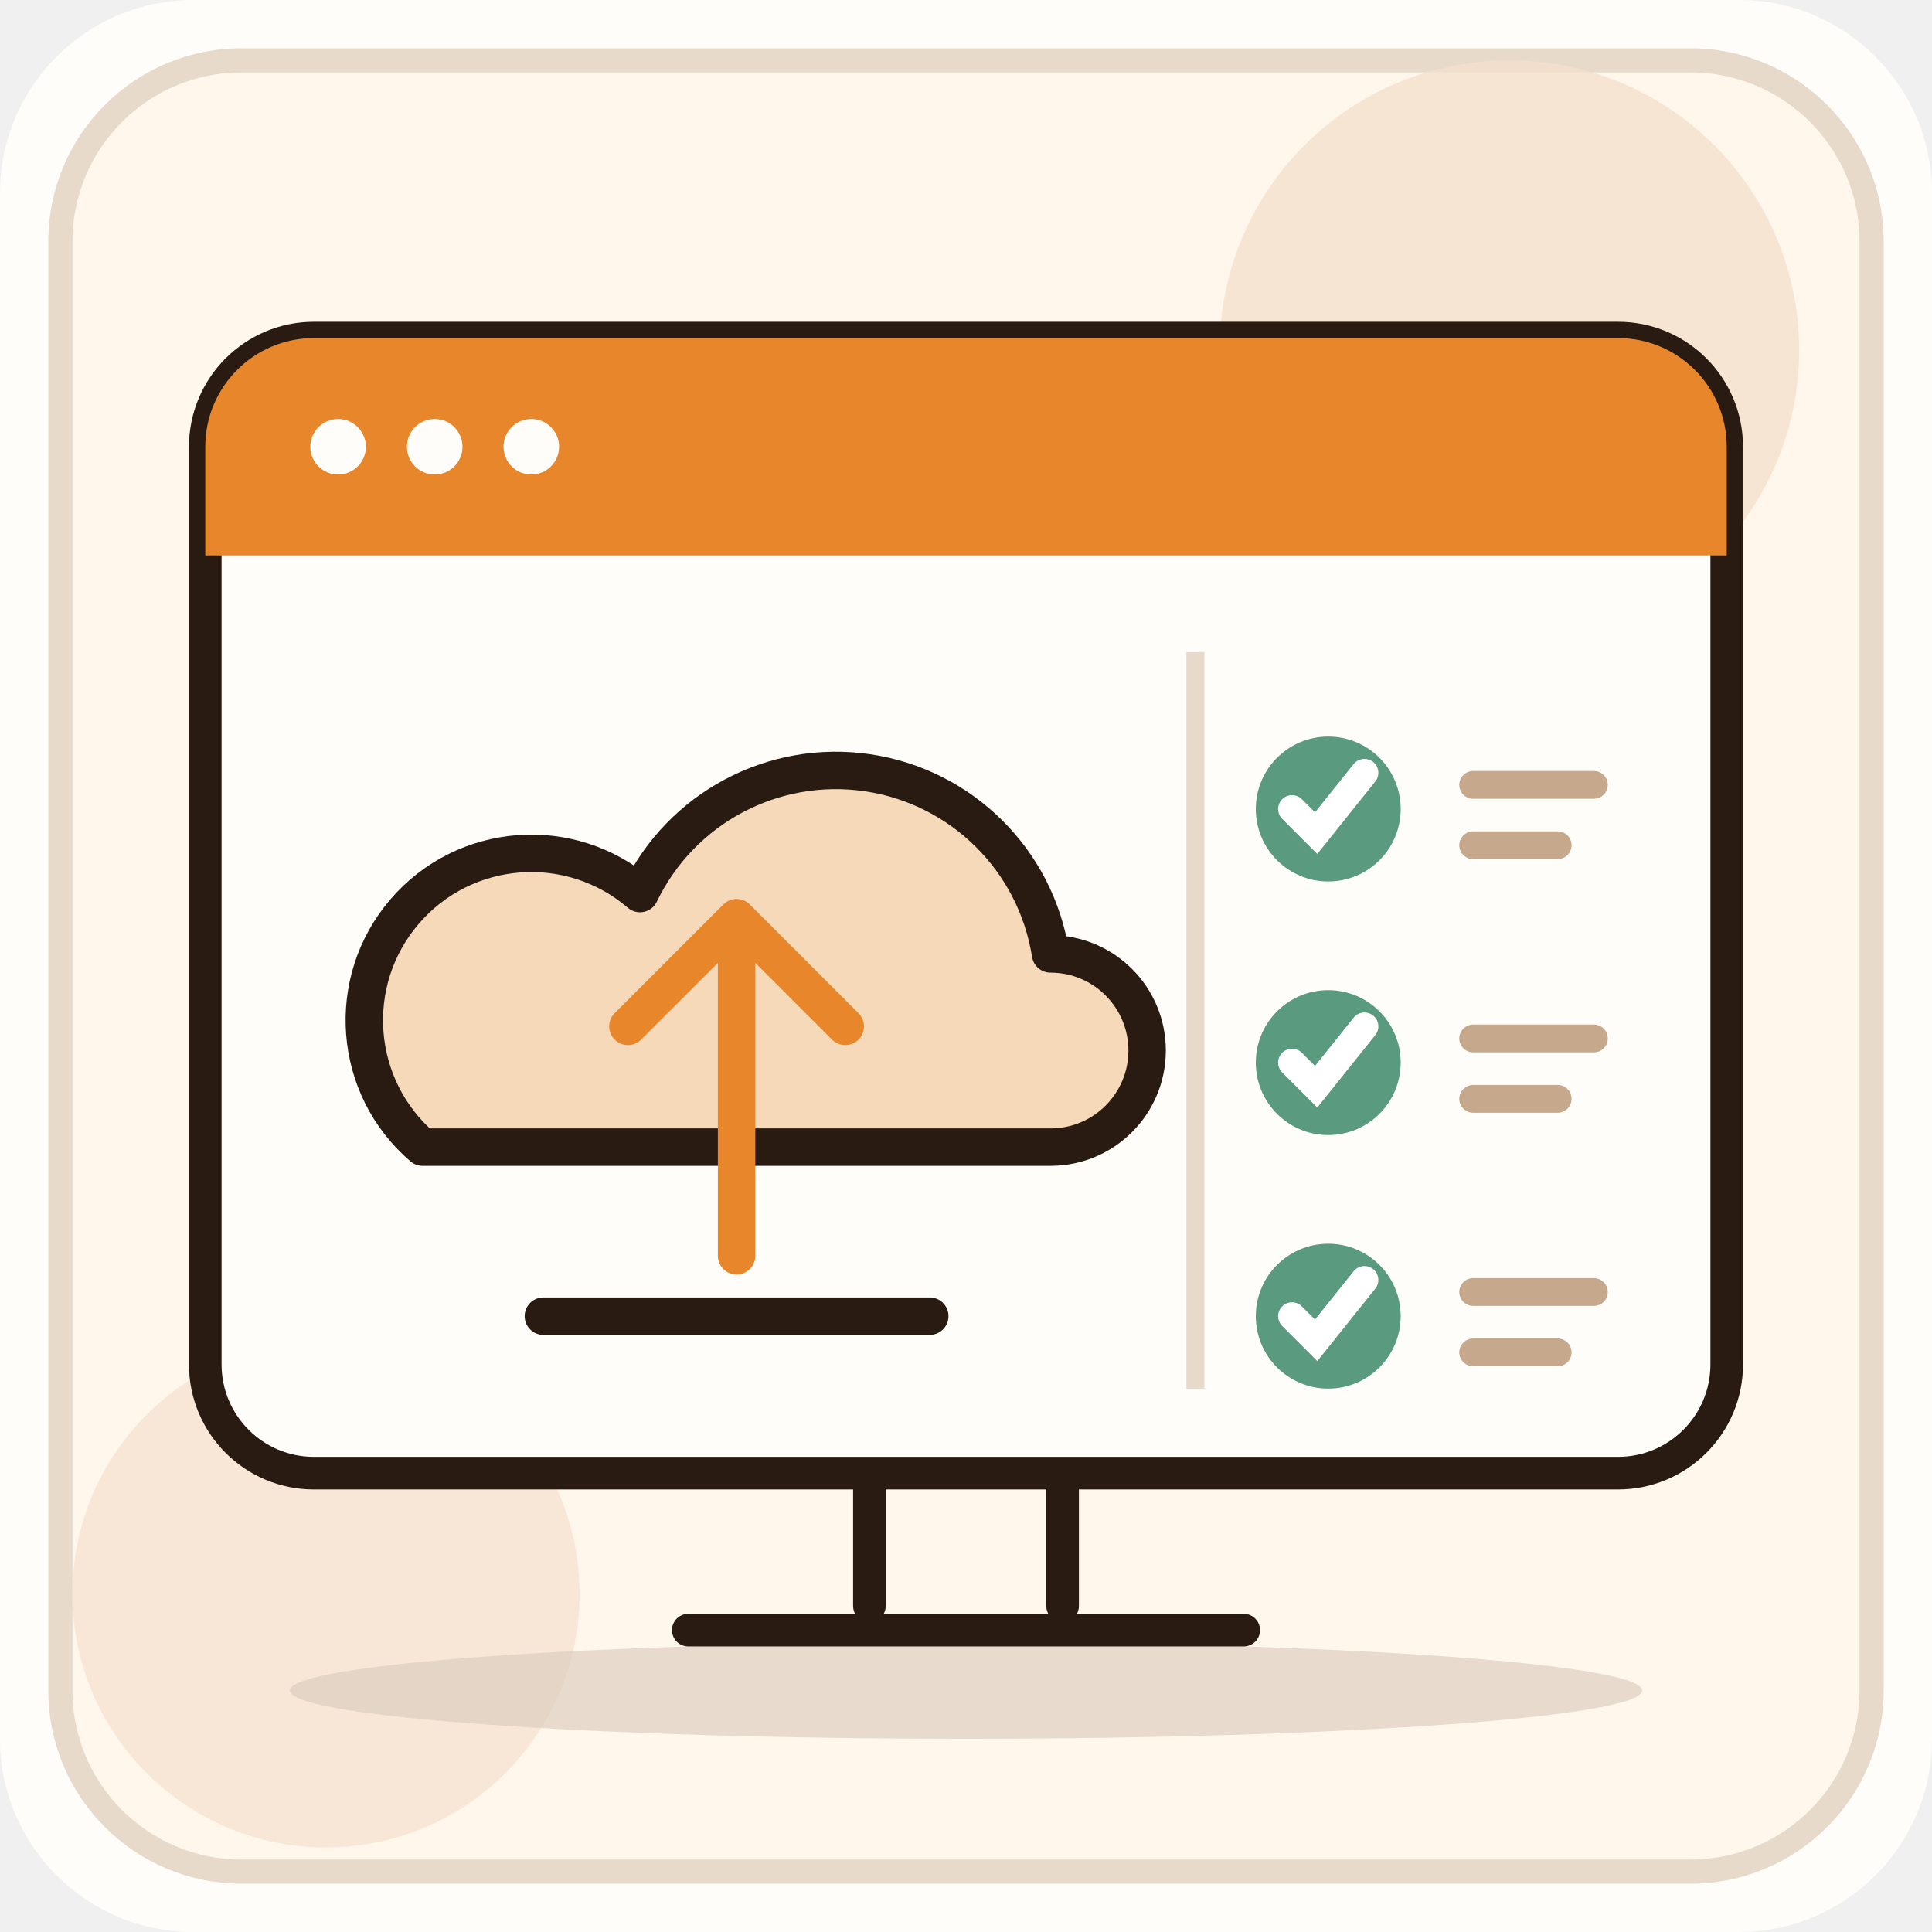
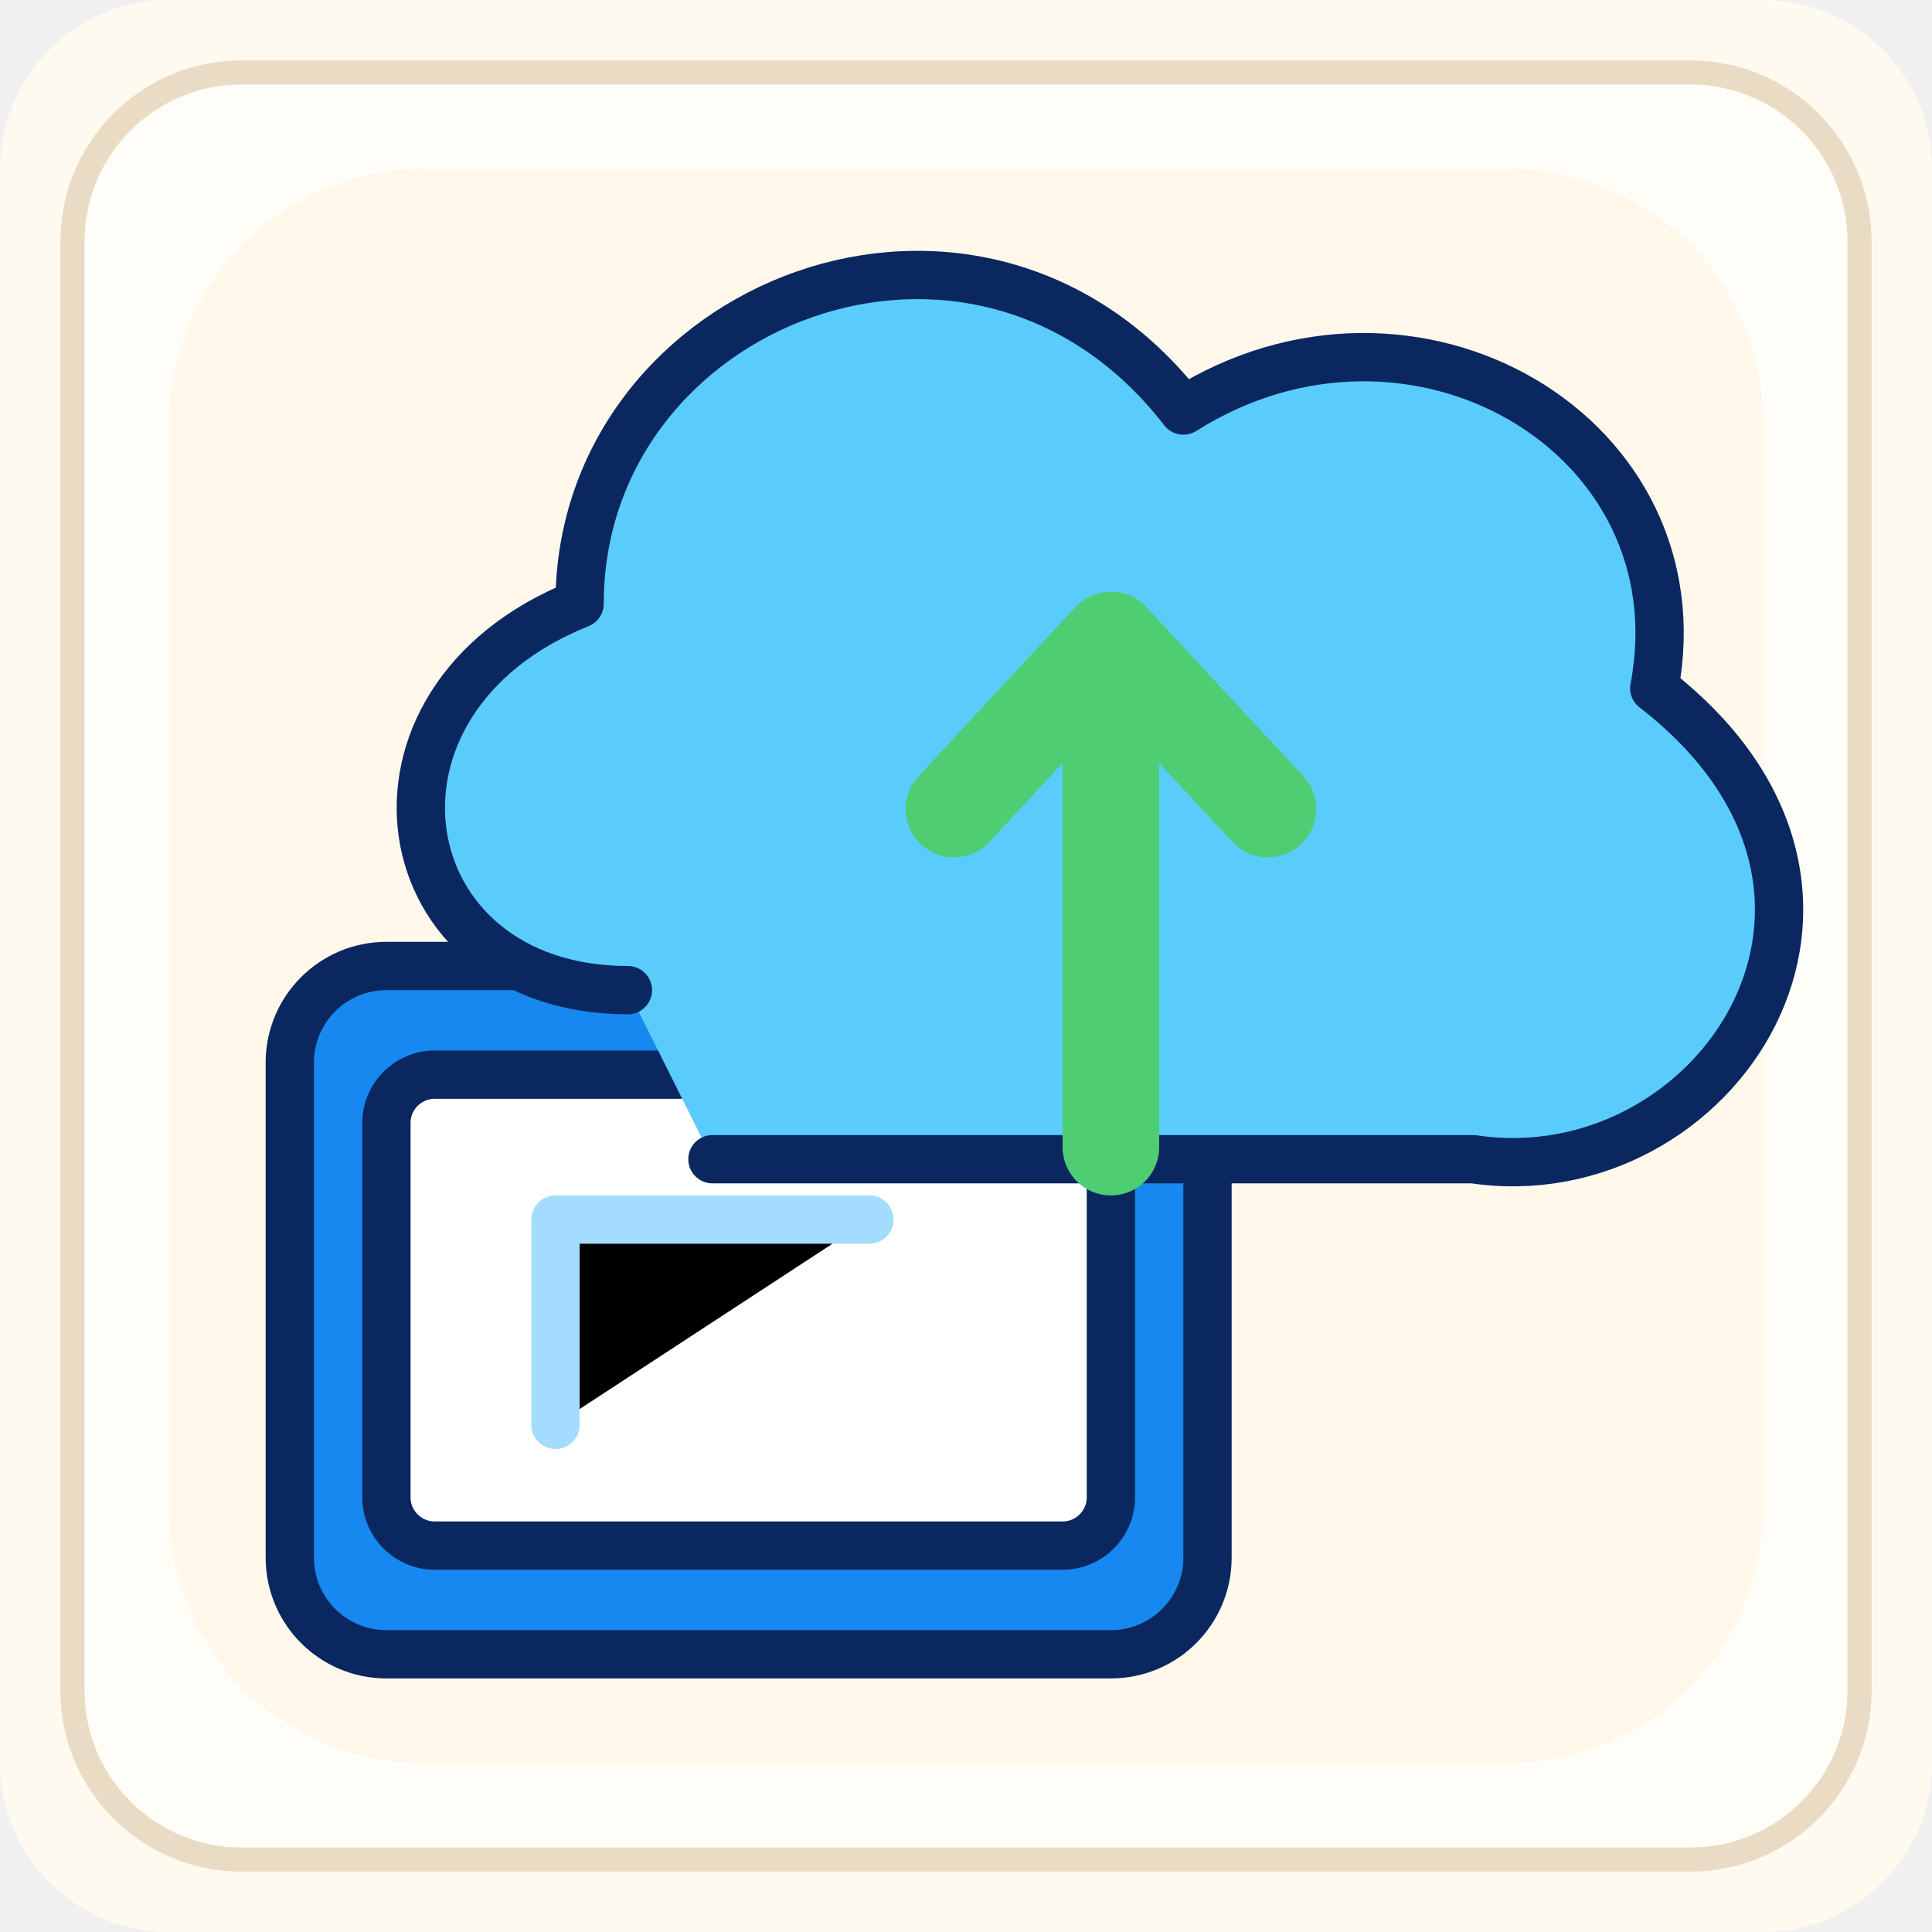
<svg xmlns="http://www.w3.org/2000/svg" width="160" height="160" viewBox="0 0 160 160" aria-hidden="true">
-   <rect width="160" height="160" rx="16" fill="#FFFDF9" />
-   <rect x="5" y="5" width="150" height="150" rx="15" fill="#FFF6EC" stroke="#E8DACB" stroke-width="2" />
-   <circle cx="125" cy="29" r="24" fill="#F4DFCC" opacity=".75" />
-   <circle cx="27" cy="132" r="21" fill="#F4DFCC" opacity=".65" />
-   <ellipse cx="80" cy="140" rx="56" ry="4" fill="#D9CABB" opacity=".6" />
-   <rect x="17" y="28" width="126" height="94" rx="9" fill="#FFFDF9" stroke="#2A1B12" stroke-width="2.7" />
-   <path d="M26 28H134a9 9 0 0 1 9 9v9H17v-9a9 9 0 0 1 9-9Z" fill="#E8862B" />
-   <circle cx="28" cy="37" r="2.3" fill="#FFFDF9" />
-   <circle cx="36" cy="37" r="2.3" fill="#FFFDF9" />
-   <circle cx="44" cy="37" r="2.3" fill="#FFFDF9" />
-   <g transform="translate(27 53)" stroke="#2A1B12" stroke-width="3.1" stroke-linecap="round" stroke-linejoin="round">
-     <path d="M8 42h52a8 8 0 0 0 0-16 18 18 0 0 0-34-5A12 12 0 0 0 8 42Z" fill="#F5D9B8" />
-     <path d="M34 51V24m-9 8 9-9 9 9" fill="none" stroke="#E8862B" />
-     <path d="M18 56h32" fill="none" />
+   <rect width="160" height="160" rx="14" fill="#FFFAF0" />
+   <rect x="6" y="6" width="148" height="148" rx="14" fill="#FFFDF7" stroke="#EADCC4" stroke-width="2" />
+   <rect x="14" y="14" width="132" height="132" rx="21" fill="#FFF7E5" opacity=".7" />
+   <g stroke="#0B2760" stroke-width="4" stroke-linejoin="round" stroke-linecap="round">
+     <rect x="24" y="80" width="76" height="57" rx="8" fill="#1688EF" />
+     <rect x="32" y="89" width="60" height="39" rx="4" fill="#FFFFFF" />
+     <path d="M46 118v-17h26" stroke="#A4DCFF" stroke-width="4" />
+     <path d="M52 82c-20 0-24-24-4-32 0-25 33-38 50-16 19-12 43 2 39 23 22 17 5 42-15 39H59" fill="#59CCFC" />
+     <path d="M92 95V53m0 0L79 67m13-14 13 14" fill="none" stroke="#4FCD72" stroke-width="8" />
  </g>
-   <path d="M99 54v61" stroke="#E8DACB" stroke-width="1.5" />
-   <g stroke-width="2.3" stroke-linecap="round" fill="none">
-     <circle cx="110" cy="67" r="6" fill="#5A9B80" stroke="none" />
-     <path d="m107 67 2 2 4-5" stroke="#fff" />
-     <path d="M122 65h10M122 70h7" stroke="#C6A98D" />
-     <circle cx="110" cy="88" r="6" fill="#5A9B80" stroke="none" />
-     <path d="m107 88 2 2 4-5" stroke="#fff" />
-     <path d="M122 86h10M122 91h7" stroke="#C6A98D" />
-     <circle cx="110" cy="109" r="6" fill="#5A9B80" stroke="none" />
-     <path d="m107 109 2 2 4-5" stroke="#fff" />
-     <path d="M122 107h10M122 112h7" stroke="#C6A98D" />
-   </g>
-   <path d="M72 123v10m16-10v10M57 135h46" stroke="#2A1B12" stroke-width="2.7" fill="none" stroke-linecap="round" />
</svg>
